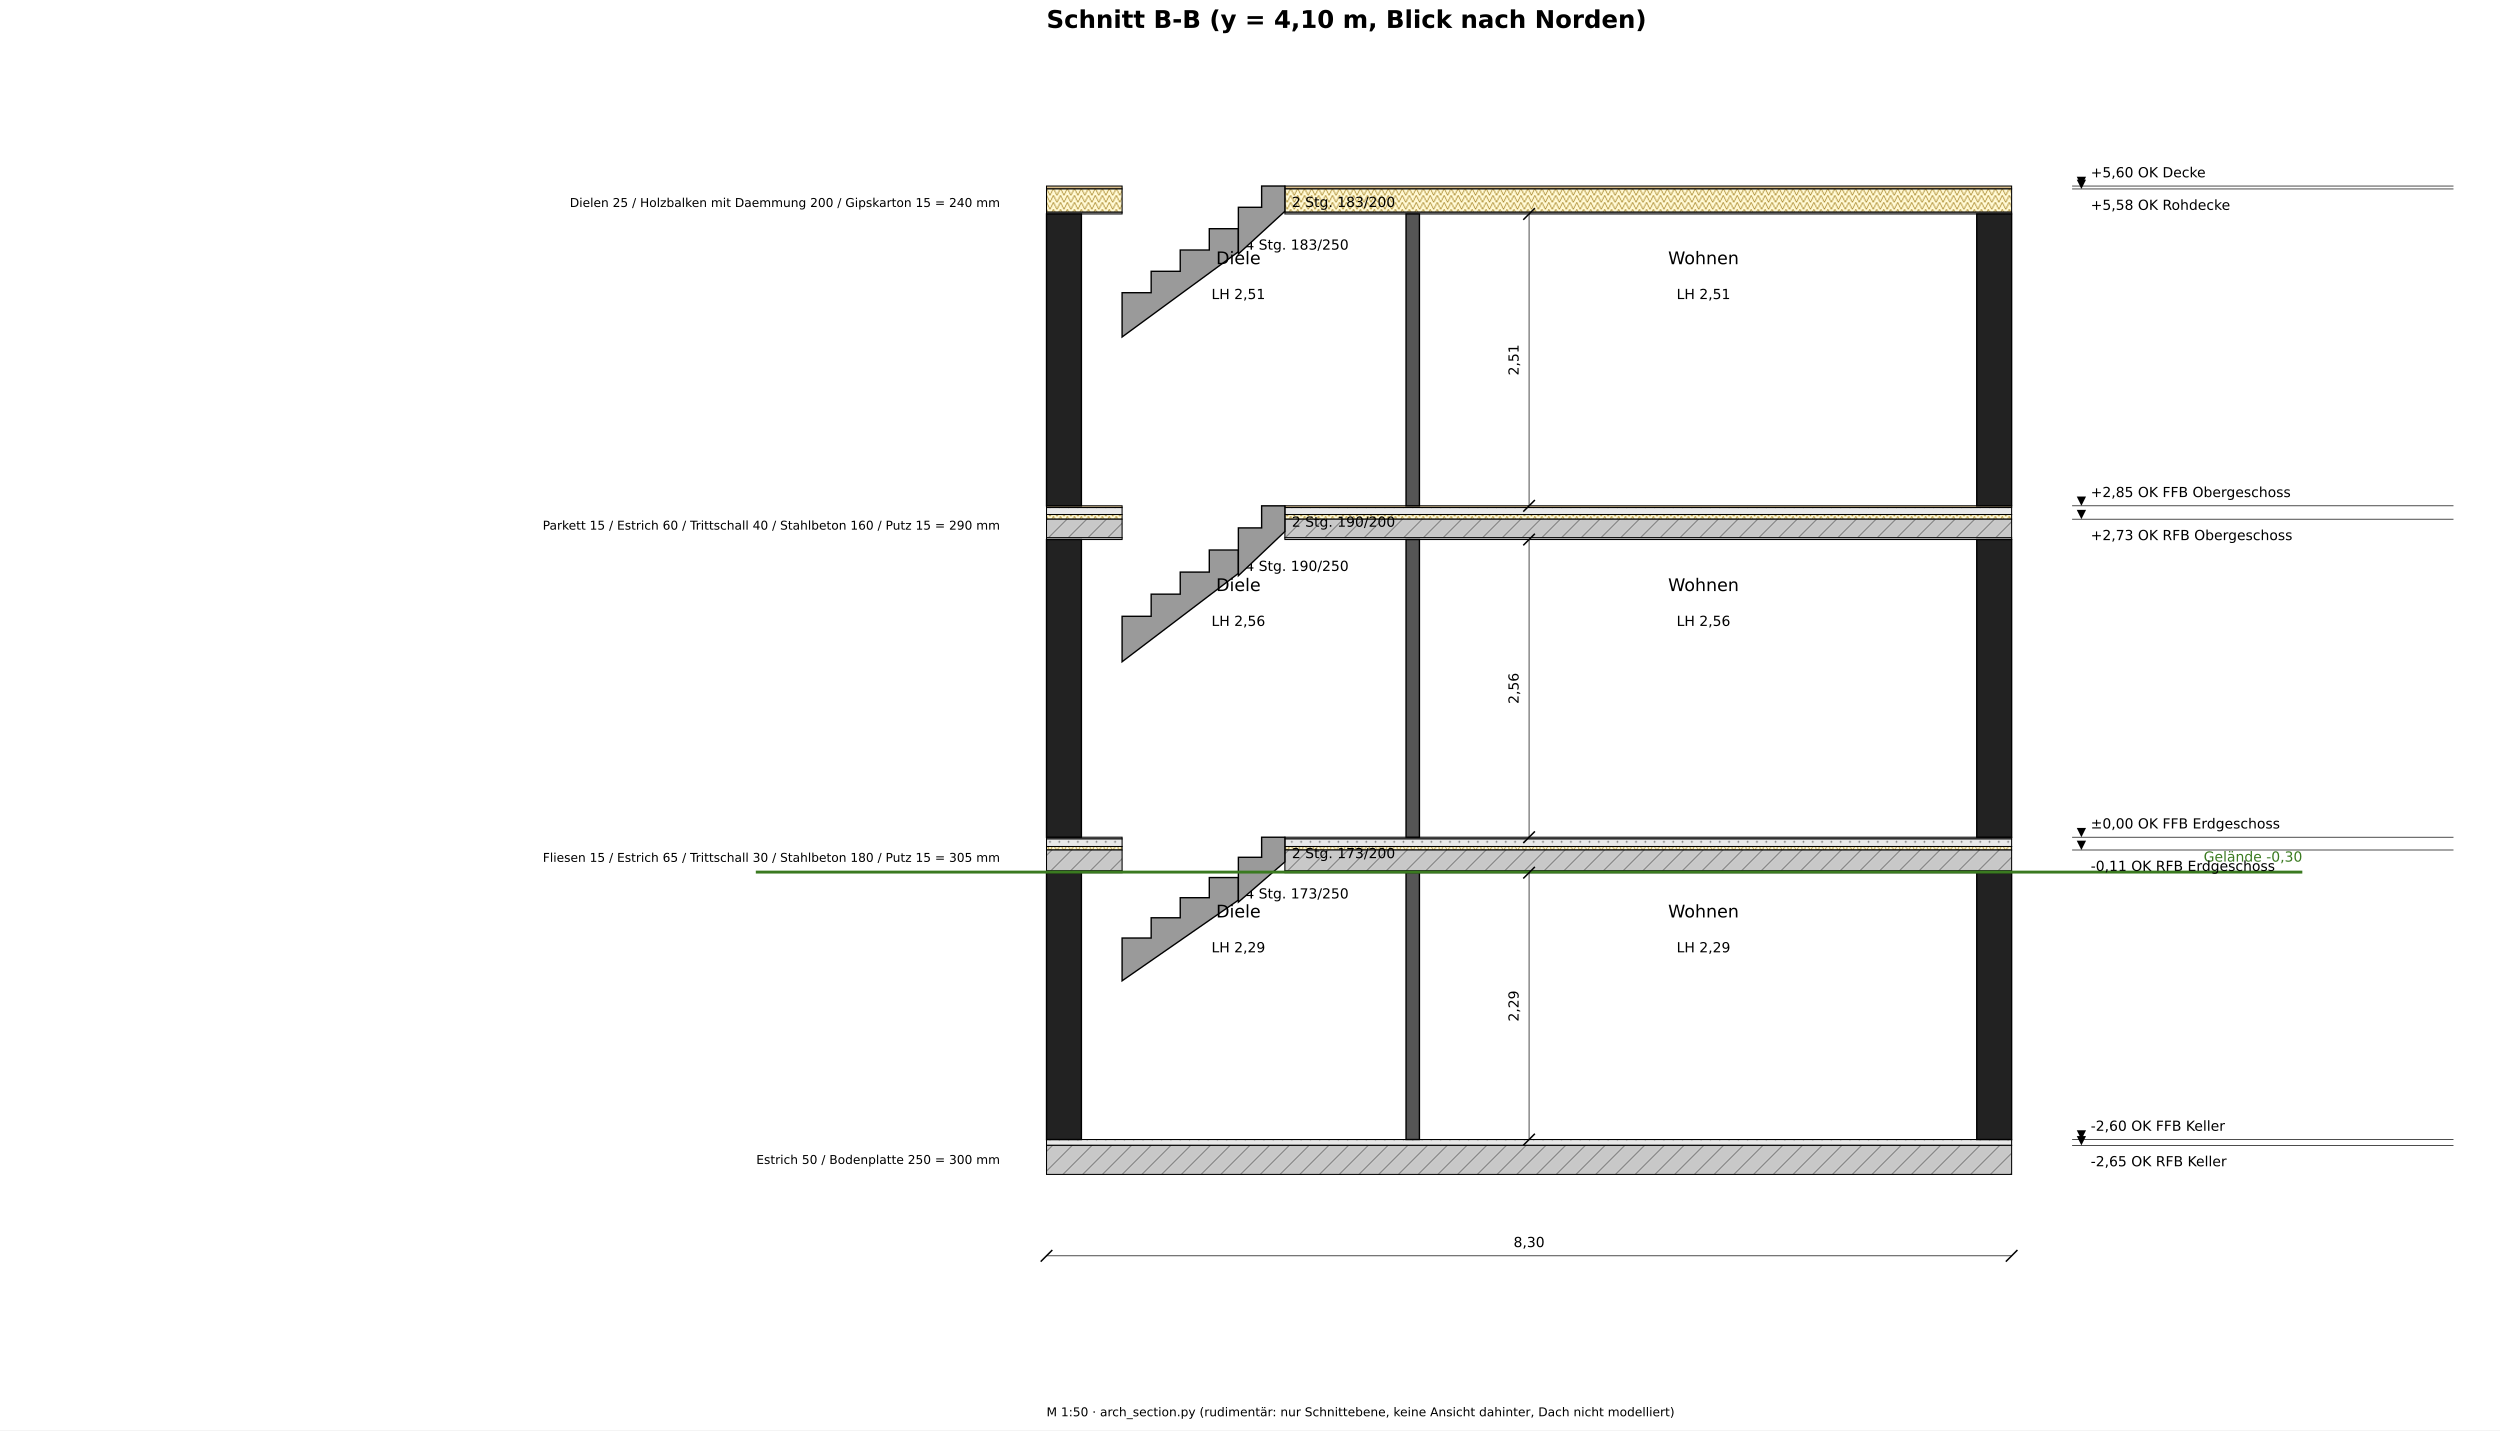
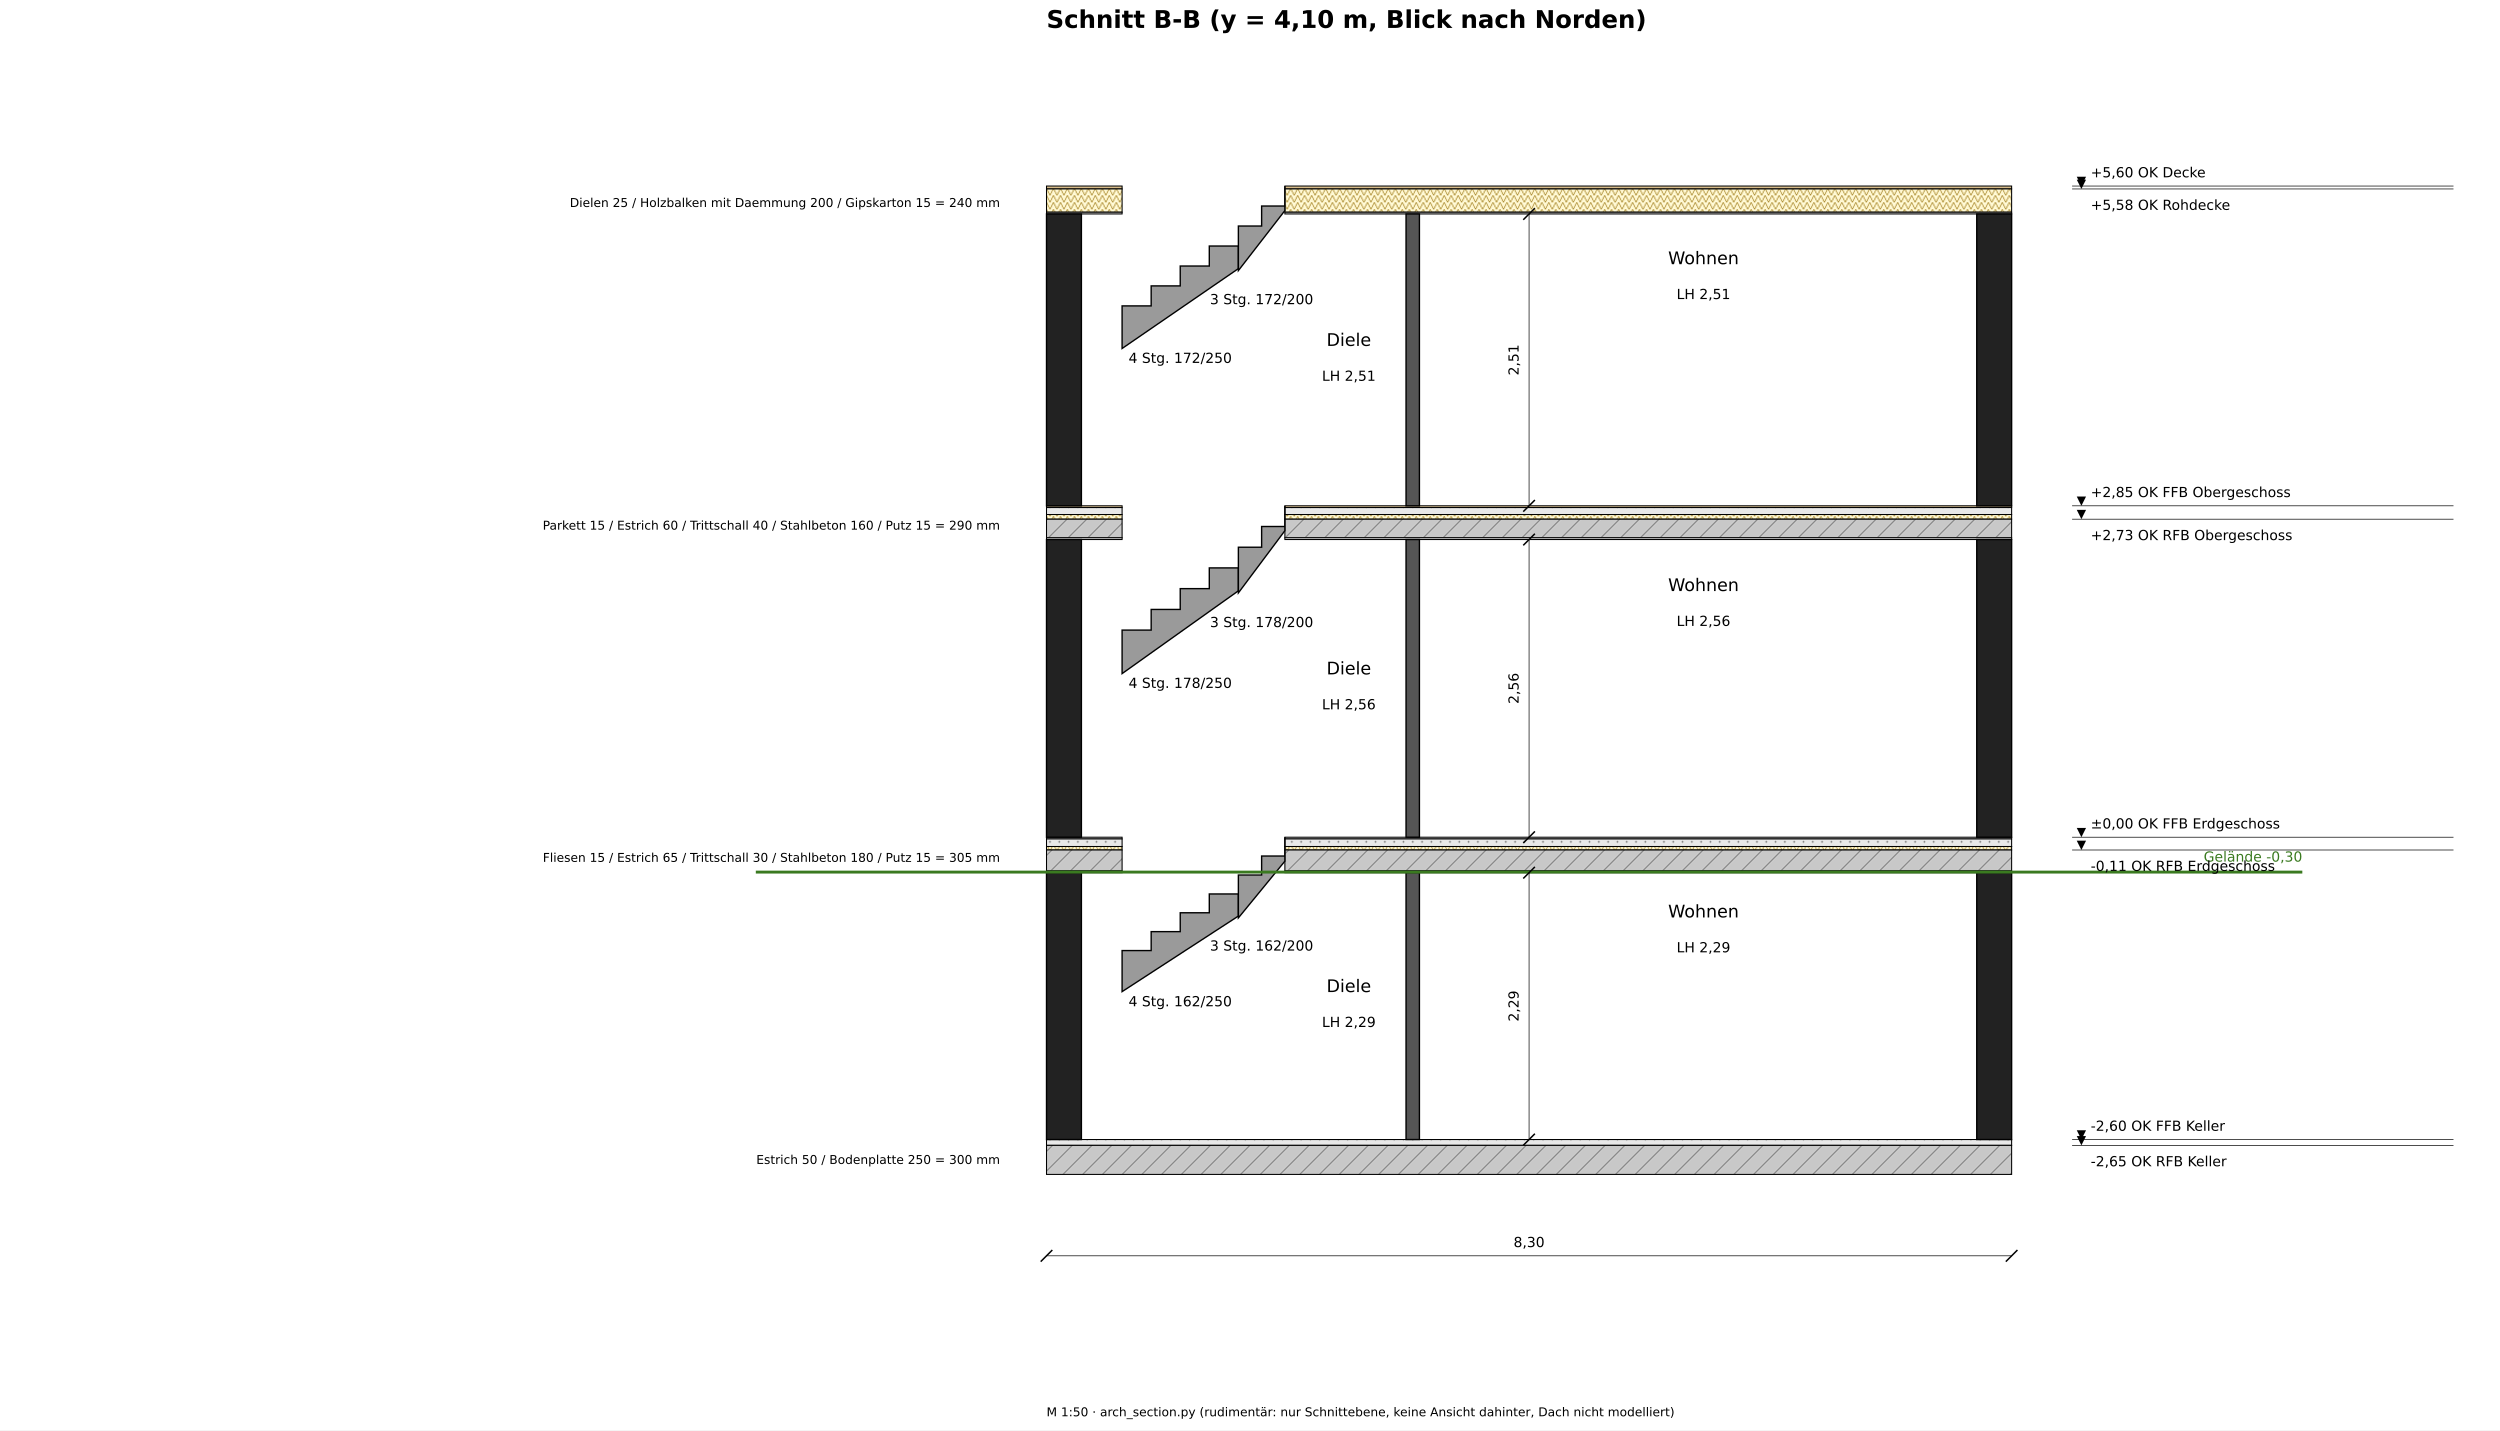
<svg xmlns="http://www.w3.org/2000/svg" width="430.0mm" height="246.0mm" viewBox="-9150 -7200 21500 12300" font-family="DejaVu Sans, sans-serif">
  <defs>
    <pattern id="concrete" patternUnits="userSpaceOnUse" width="120" height="120" patternTransform="rotate(45)">
      <rect width="120" height="120" fill="#c8c8c8" />
      <line x1="0" y1="0" x2="0" y2="120" stroke="#555" stroke-width="10" />
    </pattern>
    <pattern id="screed" patternUnits="userSpaceOnUse" width="80" height="80">
      <rect width="80" height="80" fill="#e8e8e8" />
      <circle cx="40" cy="40" r="8" fill="#777" />
    </pattern>
    <pattern id="insulation" patternUnits="userSpaceOnUse" width="120" height="60">
      <rect width="120" height="60" fill="#fff6d0" />
      <path d="M0 60 L30 0 L60 60 L90 0 L120 60" fill="none" stroke="#a08020" stroke-width="6" />
    </pattern>
    <pattern id="wood" patternUnits="userSpaceOnUse" width="200" height="40">
      <rect width="200" height="40" fill="#e9cf9f" />
      <line x1="0" y1="20" x2="200" y2="20" stroke="#8a6a30" stroke-width="5" />
    </pattern>
    <pattern id="plaster" patternUnits="userSpaceOnUse" width="50" height="50">
      <rect width="50" height="50" fill="#f7f7f7" />
    </pattern>
    <pattern id="todo" patternUnits="userSpaceOnUse" width="150" height="150" patternTransform="rotate(45)">
      <rect width="150" height="150" fill="#ffe0e0" />
      <line x1="0" y1="0" x2="0" y2="150" stroke="#e05050" stroke-width="8" />
    </pattern>
  </defs>
  <rect x="-9150.0" y="-7200" width="21500.0" height="12300.0" fill="white" />
  <rect x="-150" y="2600" width="8300" height="50" fill="url(#screed)" stroke="#000" stroke-width="9" />
  <rect x="-150" y="2650" width="8300" height="250" fill="url(#concrete)" stroke="#000" stroke-width="9" />
  <rect x="-150" y="0" width="650" height="15" fill="url(#plaster)" stroke="#000" stroke-width="9" />
  <rect x="1900" y="0" width="6250" height="15" fill="url(#plaster)" stroke="#000" stroke-width="9" />
  <rect x="-150" y="15" width="650" height="65" fill="url(#screed)" stroke="#000" stroke-width="9" />
  <rect x="1900" y="15" width="6250" height="65" fill="url(#screed)" stroke="#000" stroke-width="9" />
  <rect x="-150" y="80" width="650" height="30" fill="url(#insulation)" stroke="#000" stroke-width="9" />
  <rect x="1900" y="80" width="6250" height="30" fill="url(#insulation)" stroke="#000" stroke-width="9" />
  <rect x="-150" y="110" width="650" height="180" fill="url(#concrete)" stroke="#000" stroke-width="9" />
  <rect x="1900" y="110" width="6250" height="180" fill="url(#concrete)" stroke="#000" stroke-width="9" />
  <rect x="-150" y="290" width="650" height="15" fill="url(#plaster)" stroke="#000" stroke-width="9" />
  <rect x="1900" y="290" width="6250" height="15" fill="url(#plaster)" stroke="#000" stroke-width="9" />
  <rect x="-150" y="-2850" width="650" height="15" fill="url(#wood)" stroke="#000" stroke-width="9" />
  <rect x="1900" y="-2850" width="6250" height="15" fill="url(#wood)" stroke="#000" stroke-width="9" />
  <rect x="-150" y="-2835" width="650" height="60" fill="url(#screed)" stroke="#000" stroke-width="9" />
  <rect x="1900" y="-2835" width="6250" height="60" fill="url(#screed)" stroke="#000" stroke-width="9" />
  <rect x="-150" y="-2775" width="650" height="40" fill="url(#insulation)" stroke="#000" stroke-width="9" />
  <rect x="1900" y="-2775" width="6250" height="40" fill="url(#insulation)" stroke="#000" stroke-width="9" />
  <rect x="-150" y="-2735" width="650" height="160" fill="url(#concrete)" stroke="#000" stroke-width="9" />
  <rect x="1900" y="-2735" width="6250" height="160" fill="url(#concrete)" stroke="#000" stroke-width="9" />
  <rect x="-150" y="-2575" width="650" height="15" fill="url(#plaster)" stroke="#000" stroke-width="9" />
  <rect x="1900" y="-2575" width="6250" height="15" fill="url(#plaster)" stroke="#000" stroke-width="9" />
  <rect x="-150" y="-5600" width="650" height="25" fill="url(#wood)" stroke="#000" stroke-width="9" />
  <rect x="1900" y="-5600" width="6250" height="25" fill="url(#wood)" stroke="#000" stroke-width="9" />
  <rect x="-150" y="-5575" width="650" height="200" fill="url(#insulation)" stroke="#000" stroke-width="9" />
  <rect x="1900" y="-5575" width="6250" height="200" fill="url(#insulation)" stroke="#000" stroke-width="9" />
  <rect x="-150" y="-5375" width="650" height="15" fill="#dddddd" stroke="#000" stroke-width="9" />
  <rect x="1900" y="-5375" width="6250" height="15" fill="#dddddd" stroke="#000" stroke-width="9" />
  <rect x="-150" y="305" width="300" height="2295" fill="#222" stroke="#000" stroke-width="12" />
  <rect x="2942" y="305" width="115" height="2295" fill="#555" stroke="#000" stroke-width="12" />
  <rect x="7850" y="305" width="300" height="2295" fill="#222" stroke="#000" stroke-width="12" />
  <rect x="-150" y="-2560" width="300" height="2560" fill="#222" stroke="#000" stroke-width="12" />
  <rect x="2942" y="-2560" width="115" height="2560" fill="#555" stroke="#000" stroke-width="12" />
  <rect x="7850" y="-2560" width="300" height="2560" fill="#222" stroke="#000" stroke-width="12" />
  <rect x="-150" y="-5360" width="300" height="2510" fill="#222" stroke="#000" stroke-width="12" />
  <rect x="2942" y="-5360" width="115" height="2510" fill="#555" stroke="#000" stroke-width="12" />
  <rect x="7850" y="-5360" width="300" height="2510" fill="#222" stroke="#000" stroke-width="12" />
-   <polygon points="500,1040 500,867 750,867 750,693 1000,693 1000,520 1250,520 1250,347 1500,347 1500,541 500,1235" fill="#9a9a9a" stroke="#000" stroke-width="12" />
-   <text x="1560" y="527" font-size="120" text-anchor="start">4 Stg. 173/250</text>
-   <polygon points="1500,347 1500,173 1700,173 1700,-0 1900,-0 1900,212 1500,558" fill="#9a9a9a" stroke="#000" stroke-width="12" />
-   <text x="1960" y="180" font-size="120" text-anchor="start">2 Stg. 173/200</text>
-   <polygon points="500,-1710 500,-1900 750,-1900 750,-2090 1000,-2090 1000,-2280 1250,-2280 1250,-2470 1500,-2470 1500,-2269 500,-1509" fill="#9a9a9a" stroke="#000" stroke-width="12" />
-   <text x="1560" y="-2290" font-size="120" text-anchor="start">4 Stg. 190/250</text>
-   <polygon points="1500,-2470 1500,-2660 1700,-2660 1700,-2850 1900,-2850 1900,-2629 1500,-2249" fill="#9a9a9a" stroke="#000" stroke-width="12" />
-   <text x="1960" y="-2670" font-size="120" text-anchor="start">2 Stg. 190/200</text>
-   <polygon points="500,-4500 500,-4683 750,-4683 750,-4867 1000,-4867 1000,-5050 1250,-5050 1250,-5233 1500,-5233 1500,-5035 500,-4302" fill="#9a9a9a" stroke="#000" stroke-width="12" />
-   <text x="1560" y="-5053" font-size="120" text-anchor="start">4 Stg. 183/250</text>
-   <polygon points="1500,-5233 1500,-5417 1700,-5417 1700,-5600 1900,-5600 1900,-5383 1500,-5016" fill="#9a9a9a" stroke="#000" stroke-width="12" />
-   <text x="1960" y="-5420" font-size="120" text-anchor="start">2 Stg. 183/200</text>
+   <polygon points="500,1138 500,975 750,975 750,812 1000,812 1000,650 1250,650 1250,488 1500,488 1500,678 500,1328" fill="#9a9a9a" stroke="#000" stroke-width="12" />
+   <text x="1000" y="1454" font-size="120" text-anchor="middle">4 Stg. 162/250</text>
+   <polygon points="1500,488 1500,325 1700,325 1700,162 1900,162 1900,-0 1900,206 1500,694" fill="#9a9a9a" stroke="#000" stroke-width="12" />
+   <text x="1700" y="975" font-size="120" text-anchor="middle">3 Stg. 162/200</text>
+   <polygon points="500,-1603 500,-1781 750,-1781 750,-1959 1000,-1959 1000,-2138 1250,-2138 1250,-2316 1500,-2316 1500,-2119 500,-1407" fill="#9a9a9a" stroke="#000" stroke-width="12" />
+   <text x="1000" y="-1284" font-size="120" text-anchor="middle">4 Stg. 178/250</text>
+   <polygon points="1500,-2316 1500,-2494 1700,-2494 1700,-2672 1900,-2672 1900,-2850 1900,-2636 1500,-2101" fill="#9a9a9a" stroke="#000" stroke-width="12" />
+   <text x="1700" y="-1807" font-size="120" text-anchor="middle">3 Stg. 178/200</text>
+   <polygon points="500,-4397 500,-4569 750,-4569 750,-4741 1000,-4741 1000,-4912 1250,-4912 1250,-5084 1500,-5084 1500,-4890 500,-4203" fill="#9a9a9a" stroke="#000" stroke-width="12" />
+   <text x="1000" y="-4079" font-size="120" text-anchor="middle">4 Stg. 172/250</text>
+   <polygon points="1500,-5084 1500,-5256 1700,-5256 1700,-5428 1900,-5428 1900,-5600 1900,-5389 1500,-4873" fill="#9a9a9a" stroke="#000" stroke-width="12" />
+   <text x="1700" y="-4584" font-size="120" text-anchor="middle">3 Stg. 172/200</text>
  <line x1="-2650" y1="300" x2="10650" y2="300" stroke="#3a7a20" stroke-width="25" />
  <text x="10650" y="210" font-size="120" text-anchor="end" fill="#3a7a20">Gelände -0,30</text>
-   <text x="1500" y="690" font-size="150" text-anchor="middle">Diele</text>
-   <text x="1500" y="990" font-size="120" text-anchor="middle">LH 2,29</text>
+   <text x="2450" y="1332" font-size="150" text-anchor="middle">Diele</text>
+   <text x="2450" y="1632" font-size="120" text-anchor="middle">LH 2,29</text>
  <text x="5500" y="690" font-size="150" text-anchor="middle">Wohnen</text>
  <text x="5500" y="990" font-size="120" text-anchor="middle">LH 2,29</text>
-   <text x="1500" y="-2117" font-size="150" text-anchor="middle">Diele</text>
-   <text x="1500" y="-1817" font-size="120" text-anchor="middle">LH 2,56</text>
+   <text x="2450" y="-1400" font-size="150" text-anchor="middle">Diele</text>
+   <text x="2450" y="-1100" font-size="120" text-anchor="middle">LH 2,56</text>
  <text x="5500" y="-2117" font-size="150" text-anchor="middle">Wohnen</text>
  <text x="5500" y="-1817" font-size="120" text-anchor="middle">LH 2,56</text>
-   <text x="1500" y="-4928" font-size="150" text-anchor="middle">Diele</text>
-   <text x="1500" y="-4628" font-size="120" text-anchor="middle">LH 2,51</text>
+   <text x="2450" y="-4225" font-size="150" text-anchor="middle">Diele</text>
+   <text x="2450" y="-3925" font-size="120" text-anchor="middle">LH 2,51</text>
  <text x="5500" y="-4928" font-size="150" text-anchor="middle">Wohnen</text>
  <text x="5500" y="-4628" font-size="120" text-anchor="middle">LH 2,51</text>
  <text x="-550" y="2810" font-size="105" text-anchor="end" fill="#000">Estrich 50 / Bodenplatte 250 = 300 mm</text>
  <text x="-550" y="212" font-size="105" text-anchor="end" fill="#000">Fliesen 15 / Estrich 65 / Trittschall 30 / Stahlbeton 180 / Putz 15 = 305 mm</text>
  <text x="-550" y="-2645" font-size="105" text-anchor="end" fill="#000">Parkett 15 / Estrich 60 / Trittschall 40 / Stahlbeton 160 / Putz 15 = 290 mm</text>
  <text x="-550" y="-5420" font-size="105" text-anchor="end" fill="#000">Dielen 25 / Holzbalken mit Daemmung 200 / Gipskarton 15 = 240 mm</text>
  <path d="M8750 2600 l-40 -80 h80 z" fill="#000" />
  <line x1="8670" y1="2600" x2="11950" y2="2600" stroke="#000" stroke-width="6" />
  <text x="8830" y="2525" font-size="120">-2,60  OK FFB Keller</text>
  <path d="M8750 2650 l-40 -80 h80 z" fill="#000" />
  <line x1="8670" y1="2650" x2="11950" y2="2650" stroke="#000" stroke-width="6" />
  <text x="8830" y="2830" font-size="120">-2,65  OK RFB Keller</text>
  <path d="M8750 0 l-40 -80 h80 z" fill="#000" />
  <line x1="8670" y1="0" x2="11950" y2="0" stroke="#000" stroke-width="6" />
  <text x="8830" y="-75" font-size="120">±0,00  OK FFB Erdgeschoss</text>
  <path d="M8750 110 l-40 -80 h80 z" fill="#000" />
  <line x1="8670" y1="110" x2="11950" y2="110" stroke="#000" stroke-width="6" />
  <text x="8830" y="290" font-size="120">-0,11  OK RFB Erdgeschoss</text>
  <path d="M8750 -2850 l-40 -80 h80 z" fill="#000" />
  <line x1="8670" y1="-2850" x2="11950" y2="-2850" stroke="#000" stroke-width="6" />
  <text x="8830" y="-2925" font-size="120">+2,85  OK FFB Obergeschoss</text>
  <path d="M8750 -2735 l-40 -80 h80 z" fill="#000" />
  <line x1="8670" y1="-2735" x2="11950" y2="-2735" stroke="#000" stroke-width="6" />
  <text x="8830" y="-2555" font-size="120">+2,73  OK RFB Obergeschoss</text>
  <path d="M8750 -5600 l-40 -80 h80 z" fill="#000" />
  <line x1="8670" y1="-5600" x2="11950" y2="-5600" stroke="#000" stroke-width="6" />
  <text x="8830" y="-5675" font-size="120">+5,60  OK Decke</text>
  <path d="M8750 -5575 l-40 -80 h80 z" fill="#000" />
  <line x1="8670" y1="-5575" x2="11950" y2="-5575" stroke="#000" stroke-width="6" />
  <text x="8830" y="-5395" font-size="120">+5,58  OK Rohdecke</text>
  <line x1="4000" y1="2600" x2="4000" y2="305" stroke="#000" stroke-width="6" />
  <line x1="3950" y1="2650" x2="4050" y2="2550" stroke="#000" stroke-width="13" />
  <line x1="3950" y1="355" x2="4050" y2="255" stroke="#000" stroke-width="13" />
  <text x="3910" y="1452" font-size="120" text-anchor="middle" transform="rotate(-90 3910 1452)">2,29</text>
  <line x1="4000" y1="0" x2="4000" y2="-2560" stroke="#000" stroke-width="6" />
  <line x1="3950" y1="50" x2="4050" y2="-50" stroke="#000" stroke-width="13" />
  <line x1="3950" y1="-2510" x2="4050" y2="-2610" stroke="#000" stroke-width="13" />
  <text x="3910" y="-1280" font-size="120" text-anchor="middle" transform="rotate(-90 3910 -1280)">2,56</text>
  <line x1="4000" y1="-2850" x2="4000" y2="-5360" stroke="#000" stroke-width="6" />
  <line x1="3950" y1="-2800" x2="4050" y2="-2900" stroke="#000" stroke-width="13" />
  <line x1="3950" y1="-5310" x2="4050" y2="-5410" stroke="#000" stroke-width="13" />
  <text x="3910" y="-4105" font-size="120" text-anchor="middle" transform="rotate(-90 3910 -4105)">2,51</text>
  <line x1="-150" y1="3600" x2="8150" y2="3600" stroke="#000" stroke-width="6" />
  <line x1="-200" y1="3650" x2="-100" y2="3550" stroke="#000" stroke-width="13" />
  <line x1="8100" y1="3650" x2="8200" y2="3550" stroke="#000" stroke-width="13" />
  <text x="4000" y="3525" font-size="120" text-anchor="middle">8,30</text>
  <text x="-150" y="-6960" font-size="210" font-weight="bold">Schnitt B-B  (y = 4,10 m, Blick nach Norden)</text>
  <text x="-150" y="4980" font-size="105">M 1:50 · arch_section.py (rudimentär: nur Schnittebene, keine Ansicht dahinter, Dach nicht modelliert)</text>
</svg>
